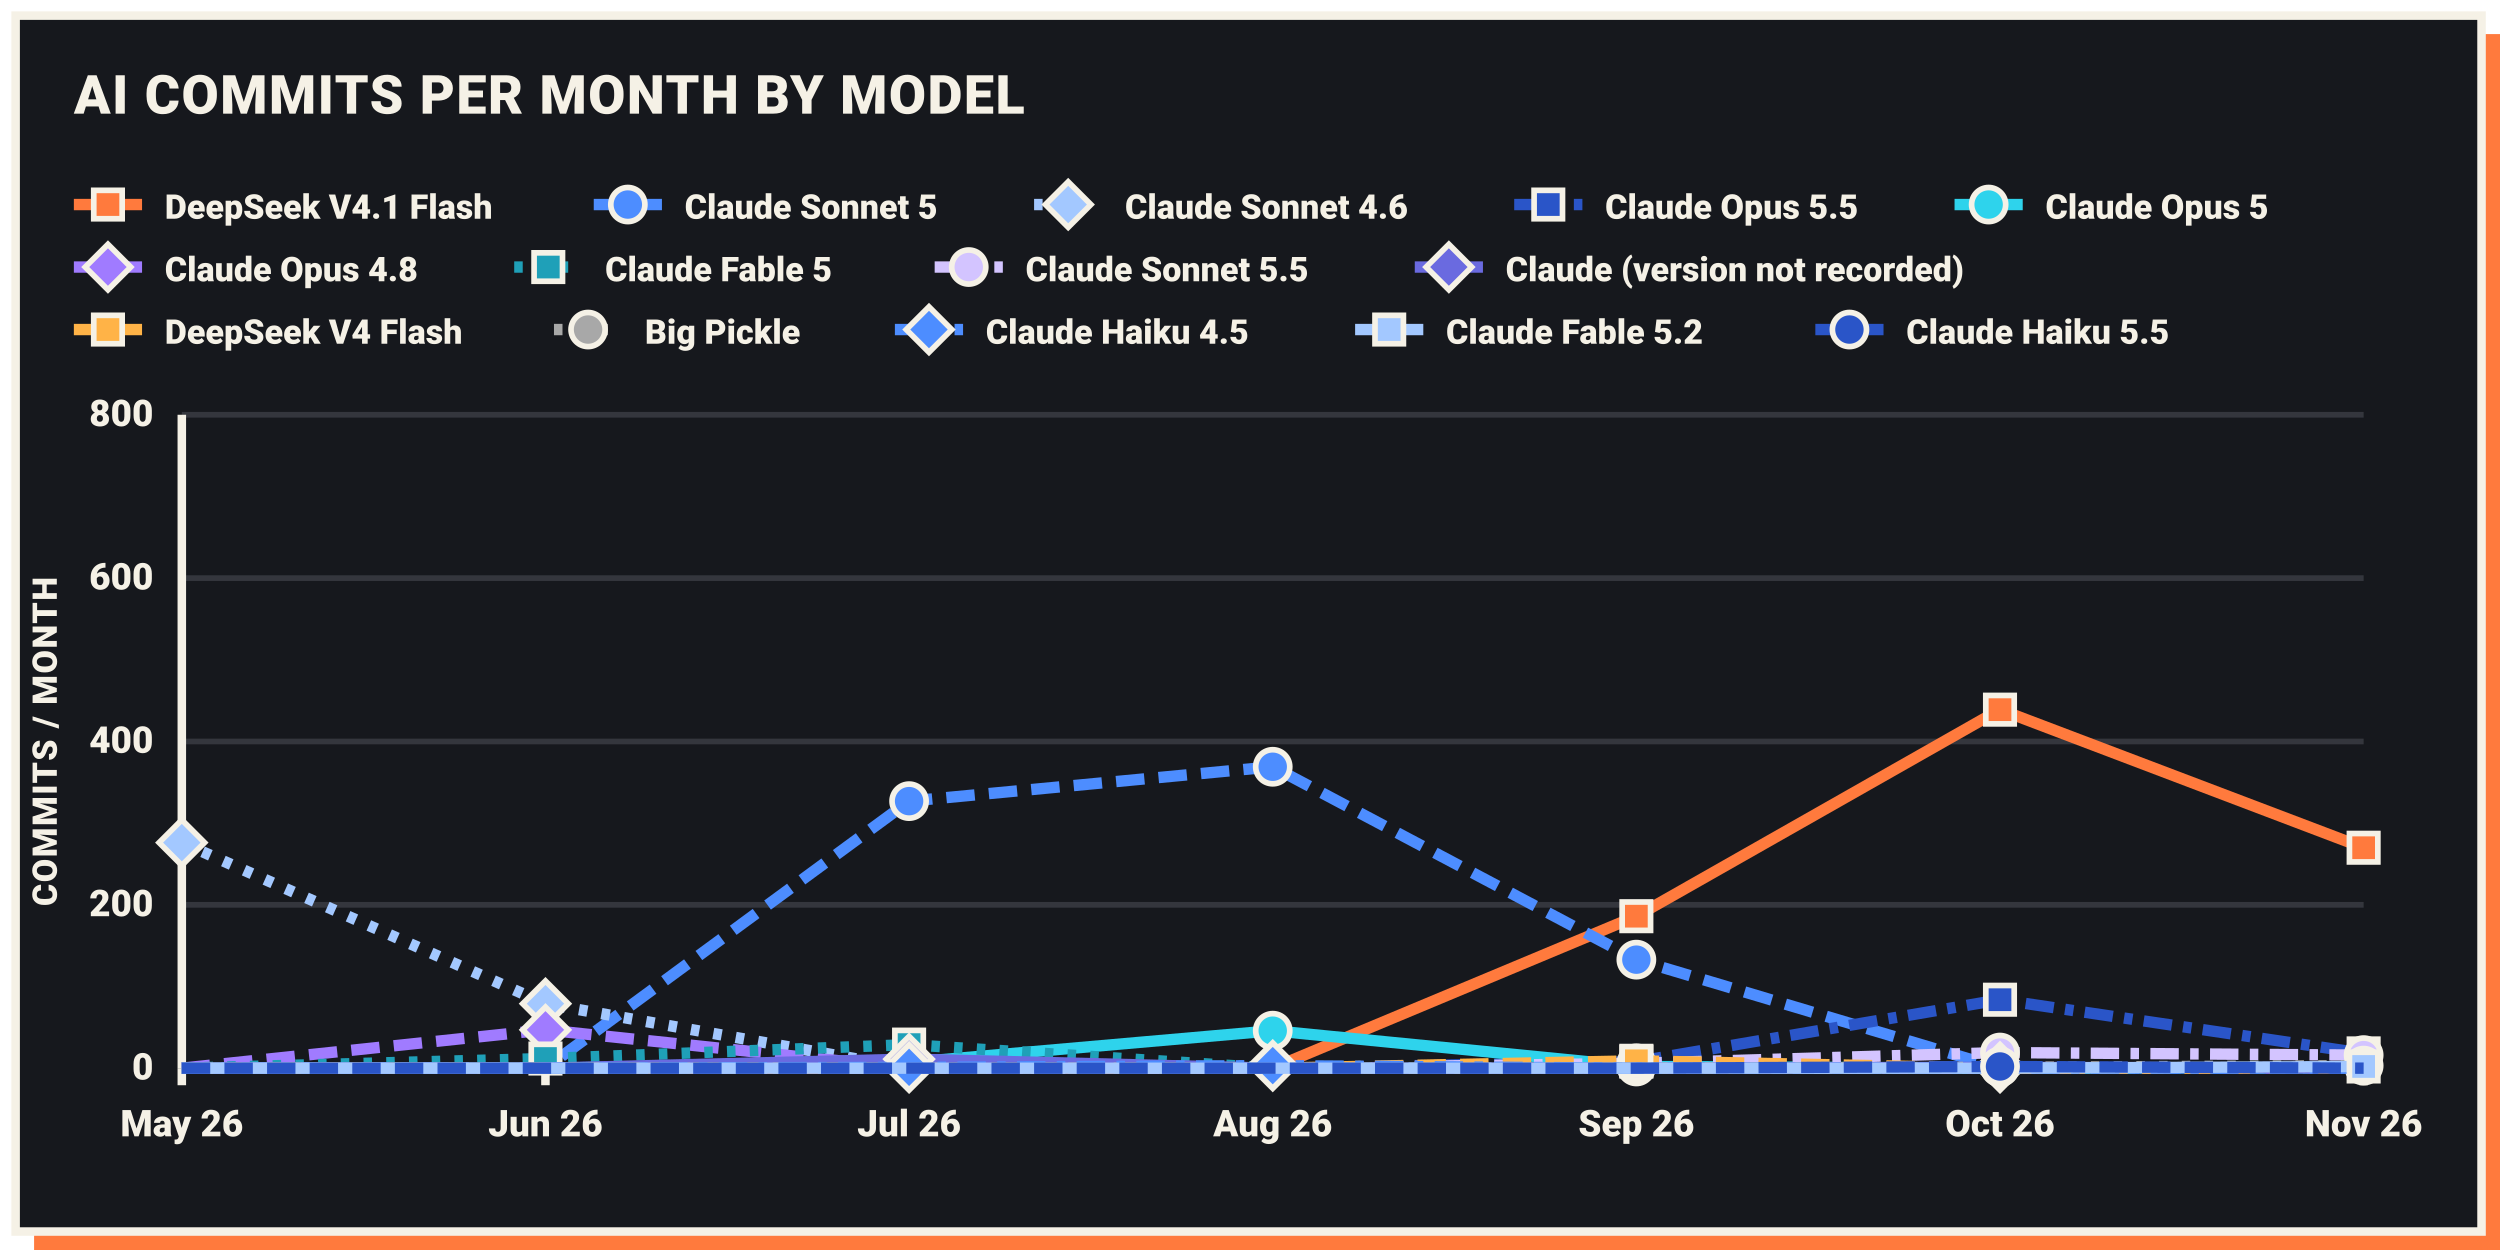
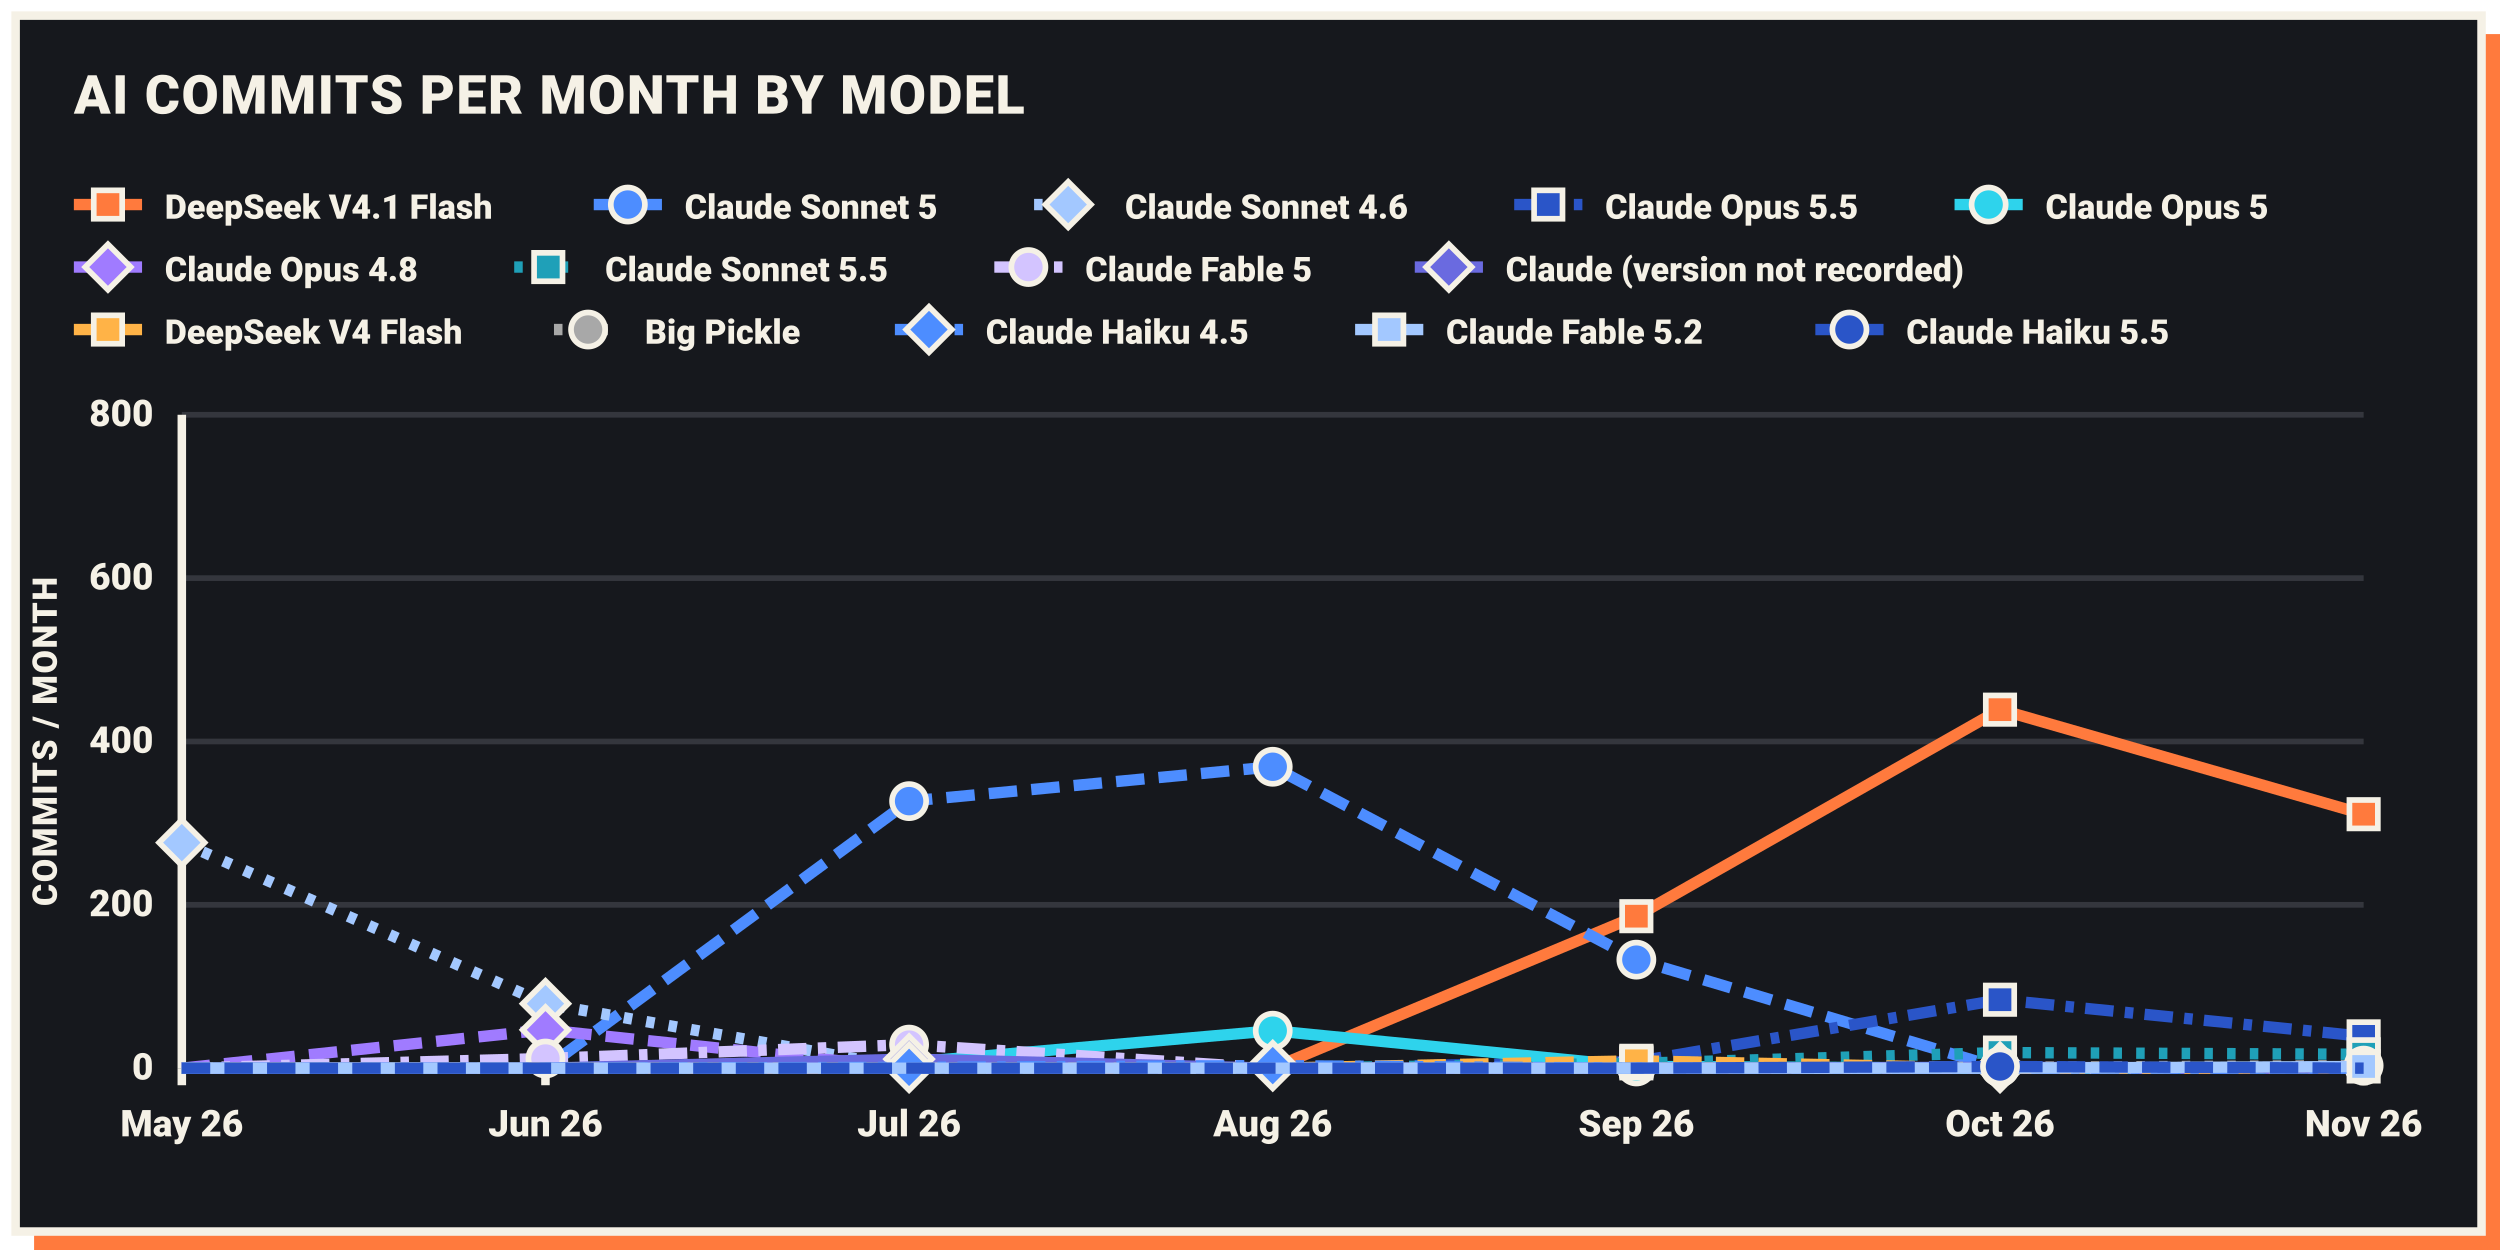
<svg xmlns="http://www.w3.org/2000/svg" viewBox="0 0 880 440" font-family="-apple-system, BlinkMacSystemFont, 'Segoe UI', Roboto, Helvetica, Arial, sans-serif" role="img" aria-labelledby="t d">
  <rect x="12" y="12" width="868" height="428" fill="#ff7a3d" />
  <rect x="5.5" y="5.5" width="868" height="428" fill="#16181d" stroke="#f5f1e6" stroke-width="3" />
  <text x="26" y="40" fill="#f5f1e6" font-weight="800" font-size="19" letter-spacing="0.5">AI COMMITS PER MONTH BY MODEL</text>
  <line x1="26" y1="72" x2="50" y2="72" stroke="#ff7a3d" stroke-width="4" />
  <rect x="33.0" y="67.0" width="10" height="10" fill="#ff7a3d" stroke="#f5f1e6" stroke-width="2" />
  <text x="58" y="77" fill="#f5f1e6" font-weight="800" font-size="12">DeepSeek V4.1 Flash</text>
  <line x1="209" y1="72" x2="233" y2="72" stroke="#4d8dff" stroke-width="4" stroke-dasharray="10 5" />
  <circle cx="221.0" cy="72.0" r="6" fill="#4d8dff" stroke="#f5f1e6" stroke-width="2" />
  <text x="241" y="77" fill="#f5f1e6" font-weight="800" font-size="12">Claude Sonnet 5</text>
  <line x1="364" y1="72" x2="388" y2="72" stroke="#a3c8ff" stroke-width="4" stroke-dasharray="3 5" />
  <polygon points="376.0,64.0 384.0,72.0 376.0,80.0 368.0,72.0" fill="#a3c8ff" stroke="#f5f1e6" stroke-width="2" />
  <text x="396" y="77" fill="#f5f1e6" font-weight="800" font-size="12">Claude Sonnet 4.6</text>
  <line x1="533" y1="72" x2="557" y2="72" stroke="#2a55c8" stroke-width="4" stroke-dasharray="10 4 3 4" />
  <rect x="540.0" y="67.0" width="10" height="10" fill="#2a55c8" stroke="#f5f1e6" stroke-width="2" />
  <text x="565" y="77" fill="#f5f1e6" font-weight="800" font-size="12">Claude Opus 5.5</text>
  <line x1="688" y1="72" x2="712" y2="72" stroke="#2ed3ec" stroke-width="4" />
  <circle cx="700.0" cy="72.0" r="6" fill="#2ed3ec" stroke="#f5f1e6" stroke-width="2" />
  <text x="720" y="77" fill="#f5f1e6" font-weight="800" font-size="12">Claude Opus 5</text>
  <line x1="26" y1="94" x2="50" y2="94" stroke="#a07bff" stroke-width="4" stroke-dasharray="10 5" />
  <polygon points="38.0,86.0 46.0,94.0 38.0,102.0 30.0,94.0" fill="#a07bff" stroke="#f5f1e6" stroke-width="2" />
  <text x="58" y="99" fill="#f5f1e6" font-weight="800" font-size="12">Claude Opus 4.8</text>
  <line x1="181" y1="94" x2="205" y2="94" stroke="#1fa0b8" stroke-width="4" stroke-dasharray="3 5" />
  <rect x="188.0" y="89.0" width="10" height="10" fill="#1fa0b8" stroke="#f5f1e6" stroke-width="2" />
-   <text x="213" y="99" fill="#f5f1e6" font-weight="800" font-size="12">Claude Fable 5</text>
-   <line x1="329" y1="94" x2="353" y2="94" stroke="#d3c4ff" stroke-width="4" stroke-dasharray="10 4 3 4" />
-   <circle cx="341.0" cy="94.0" r="6" fill="#d3c4ff" stroke="#f5f1e6" stroke-width="2" />
-   <text x="361" y="99" fill="#f5f1e6" font-weight="800" font-size="12">Claude Sonnet 5.5</text>
+   <text x="213" y="99" fill="#f5f1e6" font-weight="800" font-size="12">Claude Sonnet 5.5</text>
+   <line x1="350" y1="94" x2="374" y2="94" stroke="#d3c4ff" stroke-width="4" stroke-dasharray="10 4 3 4" />
+   <circle cx="362.0" cy="94.0" r="6" fill="#d3c4ff" stroke="#f5f1e6" stroke-width="2" />
+   <text x="382" y="99" fill="#f5f1e6" font-weight="800" font-size="12">Claude Fable 5</text>
  <line x1="498" y1="94" x2="522" y2="94" stroke="#6a6ae0" stroke-width="4" />
  <polygon points="510.0,86.0 518.0,94.0 510.0,102.0 502.0,94.0" fill="#6a6ae0" stroke="#f5f1e6" stroke-width="2" />
  <text x="530" y="99" fill="#f5f1e6" font-weight="800" font-size="12">Claude (version not recorded)</text>
  <line x1="26" y1="116" x2="50" y2="116" stroke="#ffb347" stroke-width="4" stroke-dasharray="10 5" />
  <rect x="33.0" y="111.0" width="10" height="10" fill="#ffb347" stroke="#f5f1e6" stroke-width="2" />
  <text x="58" y="121" fill="#f5f1e6" font-weight="800" font-size="12">DeepSeek V4 Flash</text>
  <line x1="195" y1="116" x2="219" y2="116" stroke="#a8a8a8" stroke-width="4" stroke-dasharray="3 5" />
  <circle cx="207.0" cy="116.0" r="6" fill="#a8a8a8" stroke="#f5f1e6" stroke-width="2" />
  <text x="227" y="121" fill="#f5f1e6" font-weight="800" font-size="12">Big Pickle</text>
  <line x1="315" y1="116" x2="339" y2="116" stroke="#4d8dff" stroke-width="4" stroke-dasharray="10 4 3 4" />
  <polygon points="327.0,108.0 335.0,116.0 327.0,124.0 319.0,116.0" fill="#4d8dff" stroke="#f5f1e6" stroke-width="2" />
  <text x="347" y="121" fill="#f5f1e6" font-weight="800" font-size="12">Claude Haiku 4.5</text>
  <line x1="477" y1="116" x2="501" y2="116" stroke="#a3c8ff" stroke-width="4" />
  <rect x="484.0" y="111.0" width="10" height="10" fill="#a3c8ff" stroke="#f5f1e6" stroke-width="2" />
  <text x="509" y="121" fill="#f5f1e6" font-weight="800" font-size="12">Claude Fable 5.2</text>
  <line x1="639" y1="116" x2="663" y2="116" stroke="#2a55c8" stroke-width="4" stroke-dasharray="10 5" />
  <circle cx="651.0" cy="116.0" r="6" fill="#2a55c8" stroke="#f5f1e6" stroke-width="2" />
  <text x="671" y="121" fill="#f5f1e6" font-weight="800" font-size="12">Claude Haiku 5.5</text>
  <line x1="64" y1="376" x2="832" y2="376" stroke="#f5f1e6" stroke-width="3" />
  <text x="54" y="380" fill="#f5f1e6" font-weight="800" font-size="13" text-anchor="end">0</text>
  <line x1="64" y1="318.5" x2="832" y2="318.5" stroke="#34363d" stroke-width="2" />
  <text x="54" y="322.5" fill="#f5f1e6" font-weight="800" font-size="13" text-anchor="end">200</text>
  <line x1="64" y1="261" x2="832" y2="261" stroke="#34363d" stroke-width="2" />
  <text x="54" y="265" fill="#f5f1e6" font-weight="800" font-size="13" text-anchor="end">400</text>
  <line x1="64" y1="203.5" x2="832" y2="203.5" stroke="#34363d" stroke-width="2" />
  <text x="54" y="207.5" fill="#f5f1e6" font-weight="800" font-size="13" text-anchor="end">600</text>
  <line x1="64" y1="146" x2="832" y2="146" stroke="#34363d" stroke-width="2" />
  <text x="54" y="150" fill="#f5f1e6" font-weight="800" font-size="13" text-anchor="end">800</text>
  <line x1="64" y1="146" x2="64" y2="376" stroke="#f5f1e6" stroke-width="3" />
  <line x1="64" y1="376" x2="64" y2="382" stroke="#f5f1e6" stroke-width="3" />
  <text x="64" y="400" fill="#f5f1e6" font-weight="800" font-size="13" text-anchor="middle">May 26</text>
  <line x1="192" y1="376" x2="192" y2="382" stroke="#f5f1e6" stroke-width="3" />
  <text x="192" y="400" fill="#f5f1e6" font-weight="800" font-size="13" text-anchor="middle">Jun 26</text>
  <line x1="320" y1="376" x2="320" y2="382" stroke="#f5f1e6" stroke-width="3" />
  <text x="320" y="400" fill="#f5f1e6" font-weight="800" font-size="13" text-anchor="middle">Jul 26</text>
  <line x1="448" y1="376" x2="448" y2="382" stroke="#f5f1e6" stroke-width="3" />
  <text x="448" y="400" fill="#f5f1e6" font-weight="800" font-size="13" text-anchor="middle">Aug 26</text>
  <line x1="576" y1="376" x2="576" y2="382" stroke="#f5f1e6" stroke-width="3" />
  <text x="576" y="400" fill="#f5f1e6" font-weight="800" font-size="13" text-anchor="middle">Sep 26</text>
  <line x1="704" y1="376" x2="704" y2="382" stroke="#f5f1e6" stroke-width="3" />
  <text x="704" y="400" fill="#f5f1e6" font-weight="800" font-size="13" text-anchor="middle">Oct 26</text>
  <line x1="832" y1="376" x2="832" y2="382" stroke="#f5f1e6" stroke-width="3" />
  <text x="832" y="400" fill="#f5f1e6" font-weight="800" font-size="13" text-anchor="middle">Nov 26</text>
  <text x="20" y="261" fill="#f5f1e6" font-weight="800" font-size="12" text-anchor="middle" letter-spacing="0.5" transform="rotate(-90 20 261)">COMMITS / MONTH</text>
-   <polyline points="64.0,376.0 192.0,376.0 320.0,376.0 448.0,376.0 576.0,322.5 704.0,249.8 832.0,298.4" fill="none" stroke="#ff7a3d" stroke-width="4" stroke-linejoin="miter" />
+   <polyline points="64.0,376.0 192.0,376.0 320.0,376.0 448.0,376.0 576.0,322.5 704.0,249.8 832.0,286.6" fill="none" stroke="#ff7a3d" stroke-width="4" stroke-linejoin="miter" />
  <rect x="571.0" y="317.5" width="10" height="10" fill="#ff7a3d" stroke="#f5f1e6" stroke-width="2" />
  <rect x="699.0" y="244.8" width="10" height="10" fill="#ff7a3d" stroke="#f5f1e6" stroke-width="2" />
-   <rect x="827.0" y="293.4" width="10" height="10" fill="#ff7a3d" stroke="#f5f1e6" stroke-width="2" />
+   <rect x="827.0" y="281.6" width="10" height="10" fill="#ff7a3d" stroke="#f5f1e6" stroke-width="2" />
  <polyline points="64.0,376.0 192.0,376.0 320.0,282.0 448.0,269.9 576.0,337.8 704.0,376.0 832.0,376.0" fill="none" stroke="#4d8dff" stroke-width="4" stroke-linejoin="miter" stroke-dasharray="10 5" />
  <circle cx="320.0" cy="282.0" r="6" fill="#4d8dff" stroke="#f5f1e6" stroke-width="2" />
  <circle cx="448.0" cy="269.9" r="6" fill="#4d8dff" stroke="#f5f1e6" stroke-width="2" />
  <circle cx="576.0" cy="337.8" r="6" fill="#4d8dff" stroke="#f5f1e6" stroke-width="2" />
  <polyline points="64.0,296.6 192.0,353.3 320.0,376.0 448.0,376.0 576.0,376.0 704.0,376.0 832.0,376.0" fill="none" stroke="#a3c8ff" stroke-width="4" stroke-linejoin="miter" stroke-dasharray="3 5" />
  <polygon points="64.0,288.6 72.0,296.6 64.0,304.6 56.0,296.6" fill="#a3c8ff" stroke="#f5f1e6" stroke-width="2" />
  <polygon points="192.0,345.3 200.0,353.3 192.0,361.3 184.0,353.3" fill="#a3c8ff" stroke="#f5f1e6" stroke-width="2" />
-   <polyline points="64.0,376.0 192.0,376.0 320.0,376.0 448.0,376.0 576.0,373.7 704.0,351.9 832.0,370.8" fill="none" stroke="#2a55c8" stroke-width="4" stroke-linejoin="miter" stroke-dasharray="10 4 3 4" />
+   <polyline points="64.0,376.0 192.0,376.0 320.0,376.0 448.0,376.0 576.0,373.7 704.0,351.9 832.0,364.8" fill="none" stroke="#2a55c8" stroke-width="4" stroke-linejoin="miter" stroke-dasharray="10 4 3 4" />
  <rect x="571.0" y="368.7" width="10" height="10" fill="#2a55c8" stroke="#f5f1e6" stroke-width="2" />
  <rect x="699.0" y="346.9" width="10" height="10" fill="#2a55c8" stroke="#f5f1e6" stroke-width="2" />
-   <rect x="827.0" y="365.8" width="10" height="10" fill="#2a55c8" stroke="#f5f1e6" stroke-width="2" />
+   <rect x="827.0" y="359.8" width="10" height="10" fill="#2a55c8" stroke="#f5f1e6" stroke-width="2" />
  <polyline points="64.0,376.0 192.0,376.0 320.0,374.0 448.0,362.8 576.0,375.4 704.0,376.0 832.0,376.0" fill="none" stroke="#2ed3ec" stroke-width="4" stroke-linejoin="miter" />
  <circle cx="320.0" cy="374.0" r="6" fill="#2ed3ec" stroke="#f5f1e6" stroke-width="2" />
  <circle cx="448.0" cy="362.8" r="6" fill="#2ed3ec" stroke="#f5f1e6" stroke-width="2" />
  <circle cx="576.0" cy="375.4" r="6" fill="#2ed3ec" stroke="#f5f1e6" stroke-width="2" />
  <polyline points="64.0,376.0 192.0,362.5 320.0,376.0 448.0,376.0 576.0,376.0 704.0,376.0 832.0,376.0" fill="none" stroke="#a07bff" stroke-width="4" stroke-linejoin="miter" stroke-dasharray="10 5" />
  <polygon points="192.0,354.5 200.0,362.5 192.0,370.5 184.0,362.5" fill="#a07bff" stroke="#f5f1e6" stroke-width="2" />
-   <polyline points="64.0,376.0 192.0,372.6 320.0,367.7 448.0,376.0 576.0,376.0 704.0,376.0 832.0,376.0" fill="none" stroke="#1fa0b8" stroke-width="4" stroke-linejoin="miter" stroke-dasharray="3 5" />
-   <rect x="187.0" y="367.6" width="10" height="10" fill="#1fa0b8" stroke="#f5f1e6" stroke-width="2" />
-   <rect x="315.0" y="362.7" width="10" height="10" fill="#1fa0b8" stroke="#f5f1e6" stroke-width="2" />
-   <polyline points="64.0,376.0 192.0,376.0 320.0,376.0 448.0,376.0 576.0,374.3 704.0,370.5 832.0,371.4" fill="none" stroke="#d3c4ff" stroke-width="4" stroke-linejoin="miter" stroke-dasharray="10 4 3 4" />
-   <circle cx="576.0" cy="374.3" r="6" fill="#d3c4ff" stroke="#f5f1e6" stroke-width="2" />
-   <circle cx="704.0" cy="370.5" r="6" fill="#d3c4ff" stroke="#f5f1e6" stroke-width="2" />
-   <circle cx="832.0" cy="371.4" r="6" fill="#d3c4ff" stroke="#f5f1e6" stroke-width="2" />
+   <polyline points="64.0,376.0 192.0,376.0 320.0,376.0 448.0,376.0 576.0,374.3 704.0,370.5 832.0,371.1" fill="none" stroke="#1fa0b8" stroke-width="4" stroke-linejoin="miter" stroke-dasharray="3 5" />
+   <rect x="571.0" y="369.3" width="10" height="10" fill="#1fa0b8" stroke="#f5f1e6" stroke-width="2" />
+   <rect x="699.0" y="365.5" width="10" height="10" fill="#1fa0b8" stroke="#f5f1e6" stroke-width="2" />
+   <rect x="827.0" y="366.1" width="10" height="10" fill="#1fa0b8" stroke="#f5f1e6" stroke-width="2" />
+   <polyline points="64.0,376.0 192.0,372.6 320.0,367.7 448.0,376.0 576.0,376.0 704.0,376.0 832.0,376.0" fill="none" stroke="#d3c4ff" stroke-width="4" stroke-linejoin="miter" stroke-dasharray="10 4 3 4" />
+   <circle cx="192.0" cy="372.6" r="6" fill="#d3c4ff" stroke="#f5f1e6" stroke-width="2" />
+   <circle cx="320.0" cy="367.7" r="6" fill="#d3c4ff" stroke="#f5f1e6" stroke-width="2" />
  <polyline points="64.0,376.0 192.0,376.0 320.0,372.8 448.0,376.0 576.0,376.0 704.0,375.7 832.0,376.0" fill="none" stroke="#6a6ae0" stroke-width="4" stroke-linejoin="miter" />
  <polygon points="320.0,364.8 328.0,372.8 320.0,380.8 312.0,372.8" fill="#6a6ae0" stroke="#f5f1e6" stroke-width="2" />
  <polygon points="704.0,367.7 712.0,375.7 704.0,383.7 696.0,375.7" fill="#6a6ae0" stroke="#f5f1e6" stroke-width="2" />
  <polyline points="64.0,376.0 192.0,376.0 320.0,376.0 448.0,376.0 576.0,373.4 704.0,376.0 832.0,376.0" fill="none" stroke="#ffb347" stroke-width="4" stroke-linejoin="miter" stroke-dasharray="10 5" />
  <rect x="571.0" y="368.4" width="10" height="10" fill="#ffb347" stroke="#f5f1e6" stroke-width="2" />
  <polyline points="64.0,376.0 192.0,376.0 320.0,376.0 448.0,376.0 576.0,376.0 704.0,375.7 832.0,375.1" fill="none" stroke="#a8a8a8" stroke-width="4" stroke-linejoin="miter" stroke-dasharray="3 5" />
  <circle cx="704.0" cy="375.7" r="6" fill="#a8a8a8" stroke="#f5f1e6" stroke-width="2" />
  <circle cx="832.0" cy="375.1" r="6" fill="#a8a8a8" stroke="#f5f1e6" stroke-width="2" />
  <polyline points="64.0,376.0 192.0,376.0 320.0,375.7 448.0,375.1 576.0,376.0 704.0,376.0 832.0,376.0" fill="none" stroke="#4d8dff" stroke-width="4" stroke-linejoin="miter" stroke-dasharray="10 4 3 4" />
  <polygon points="320.0,367.7 328.0,375.7 320.0,383.7 312.0,375.7" fill="#4d8dff" stroke="#f5f1e6" stroke-width="2" />
  <polygon points="448.0,367.1 456.0,375.1 448.0,383.1 440.0,375.1" fill="#4d8dff" stroke="#f5f1e6" stroke-width="2" />
  <polyline points="64.0,376.0 192.0,376.0 320.0,376.0 448.0,376.0 576.0,376.0 704.0,376.0 832.0,375.4" fill="none" stroke="#a3c8ff" stroke-width="4" stroke-linejoin="miter" />
  <rect x="827.0" y="370.4" width="10" height="10" fill="#a3c8ff" stroke="#f5f1e6" stroke-width="2" />
  <polyline points="64.0,376.0 192.0,376.0 320.0,376.0 448.0,376.0 576.0,376.0 704.0,375.4 832.0,376.0" fill="none" stroke="#2a55c8" stroke-width="4" stroke-linejoin="miter" stroke-dasharray="10 5" />
  <circle cx="704.0" cy="375.4" r="6" fill="#2a55c8" stroke="#f5f1e6" stroke-width="2" />
</svg>
